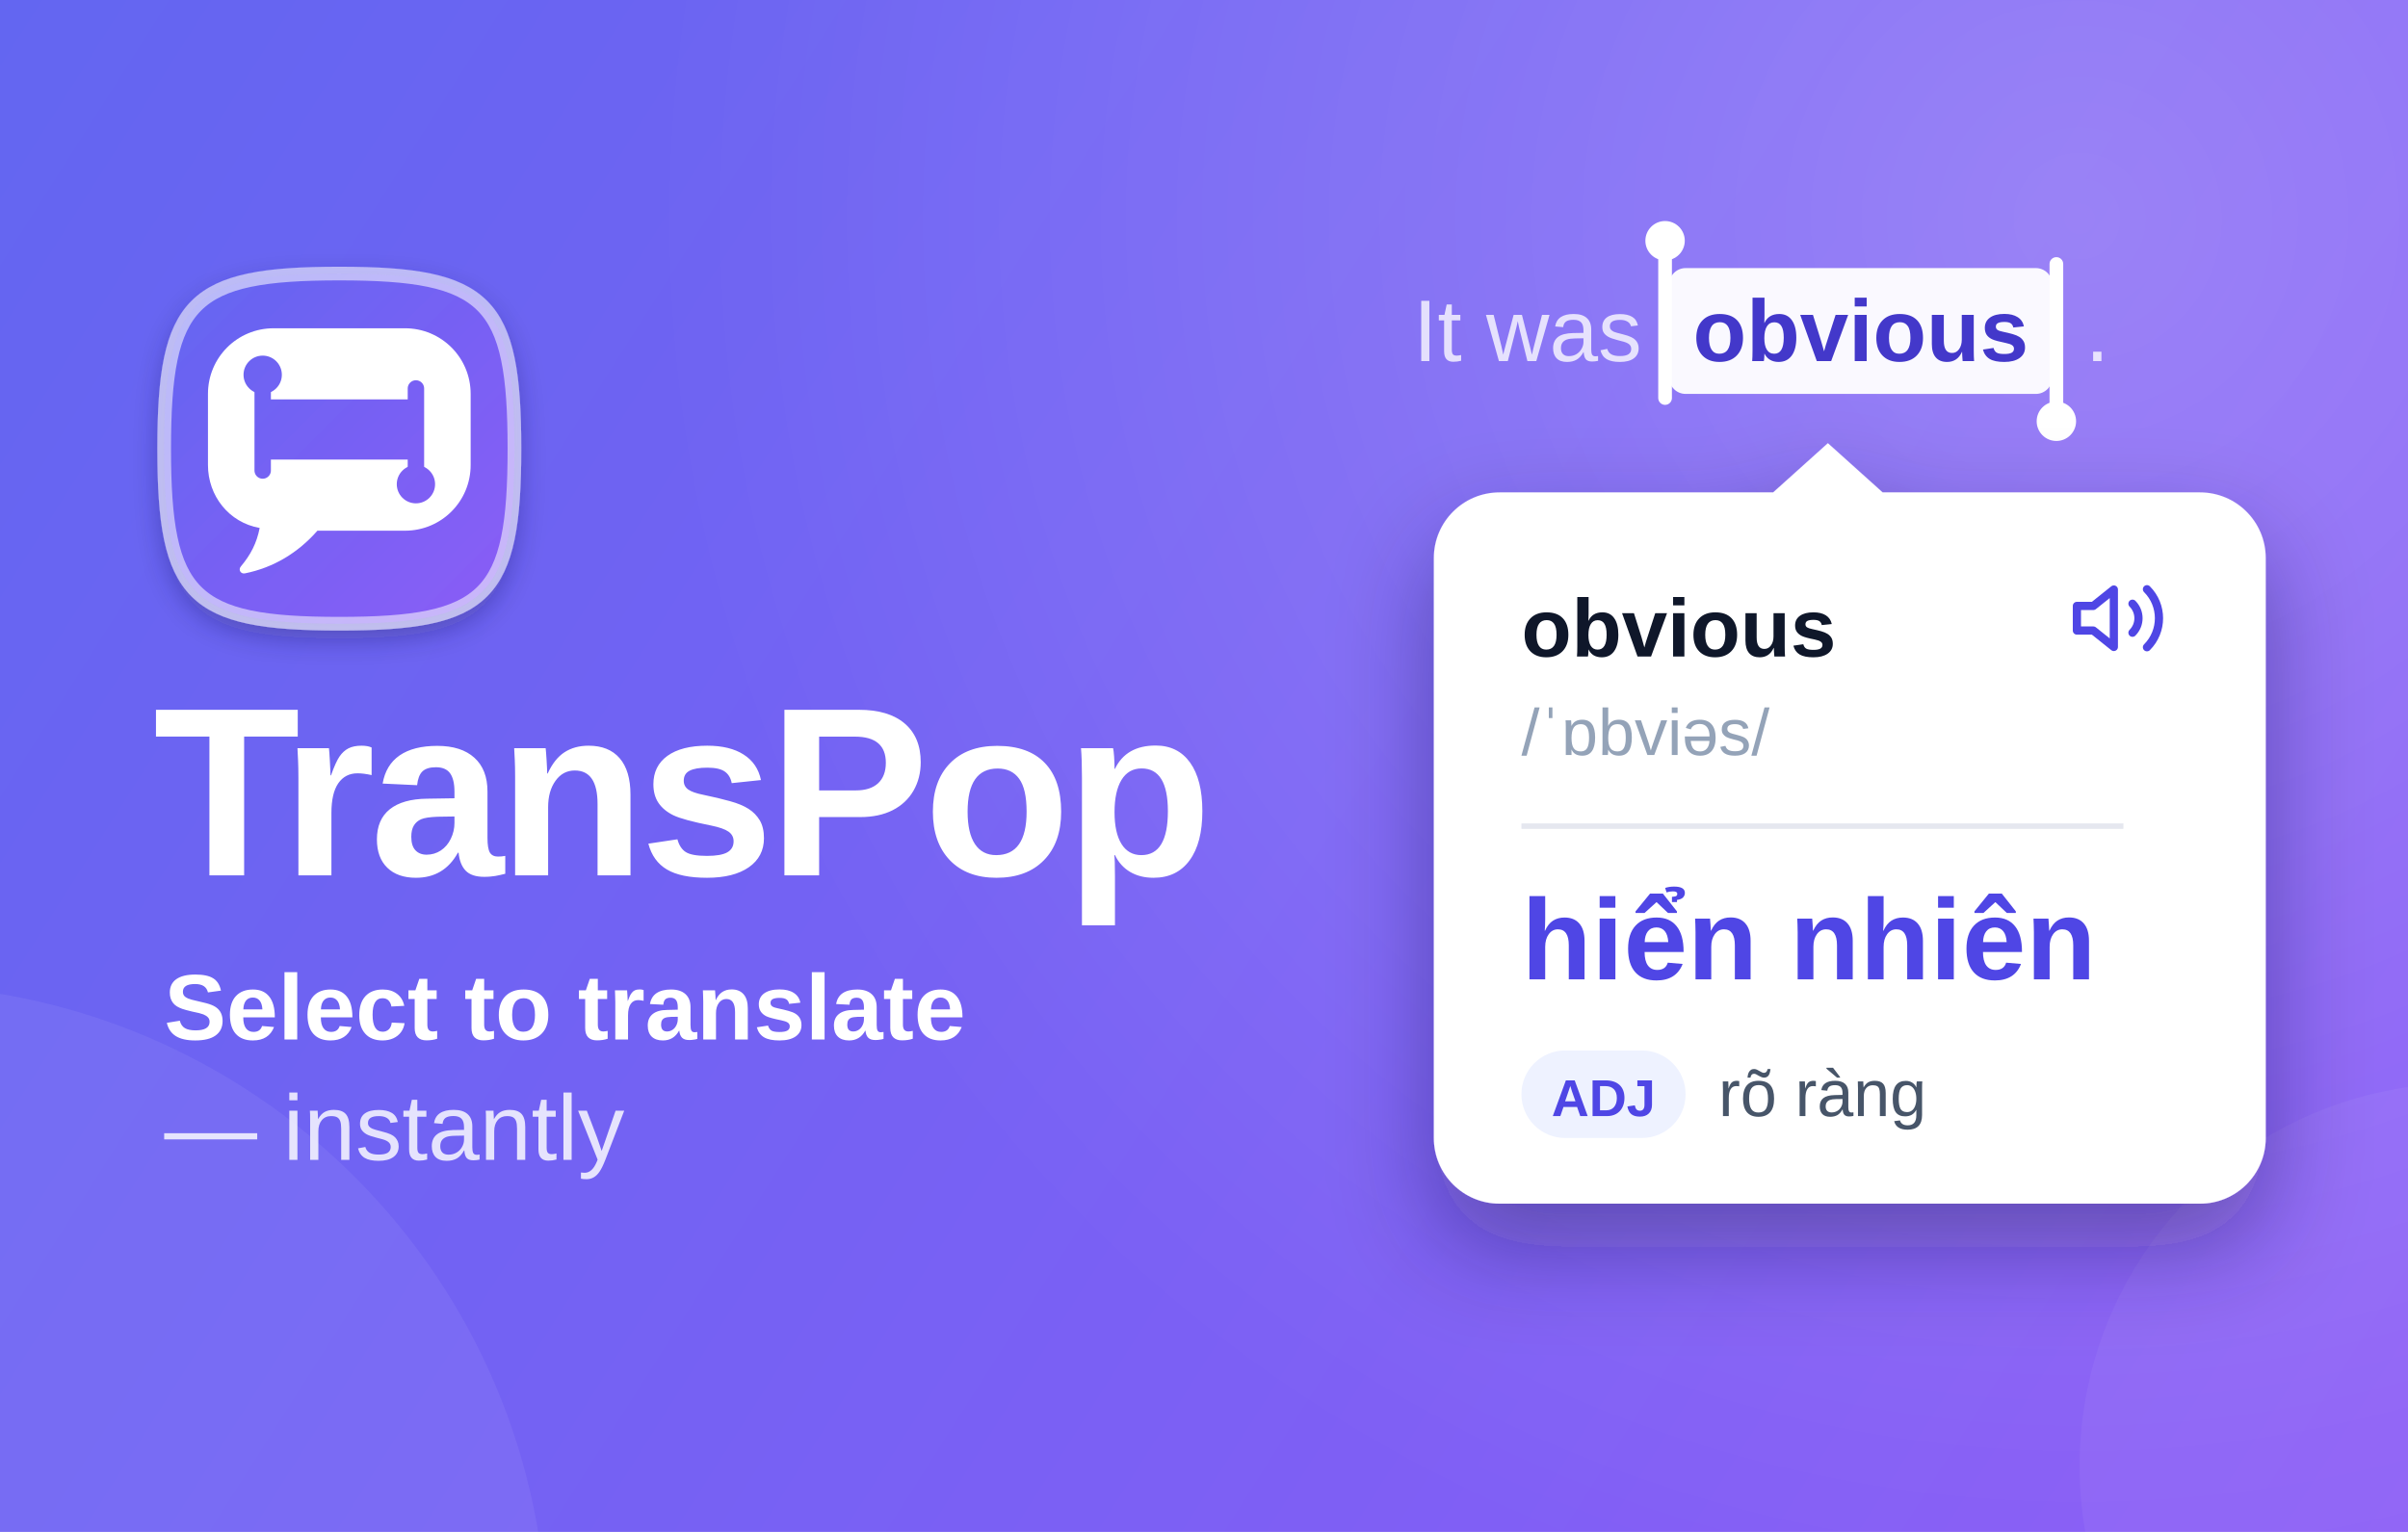
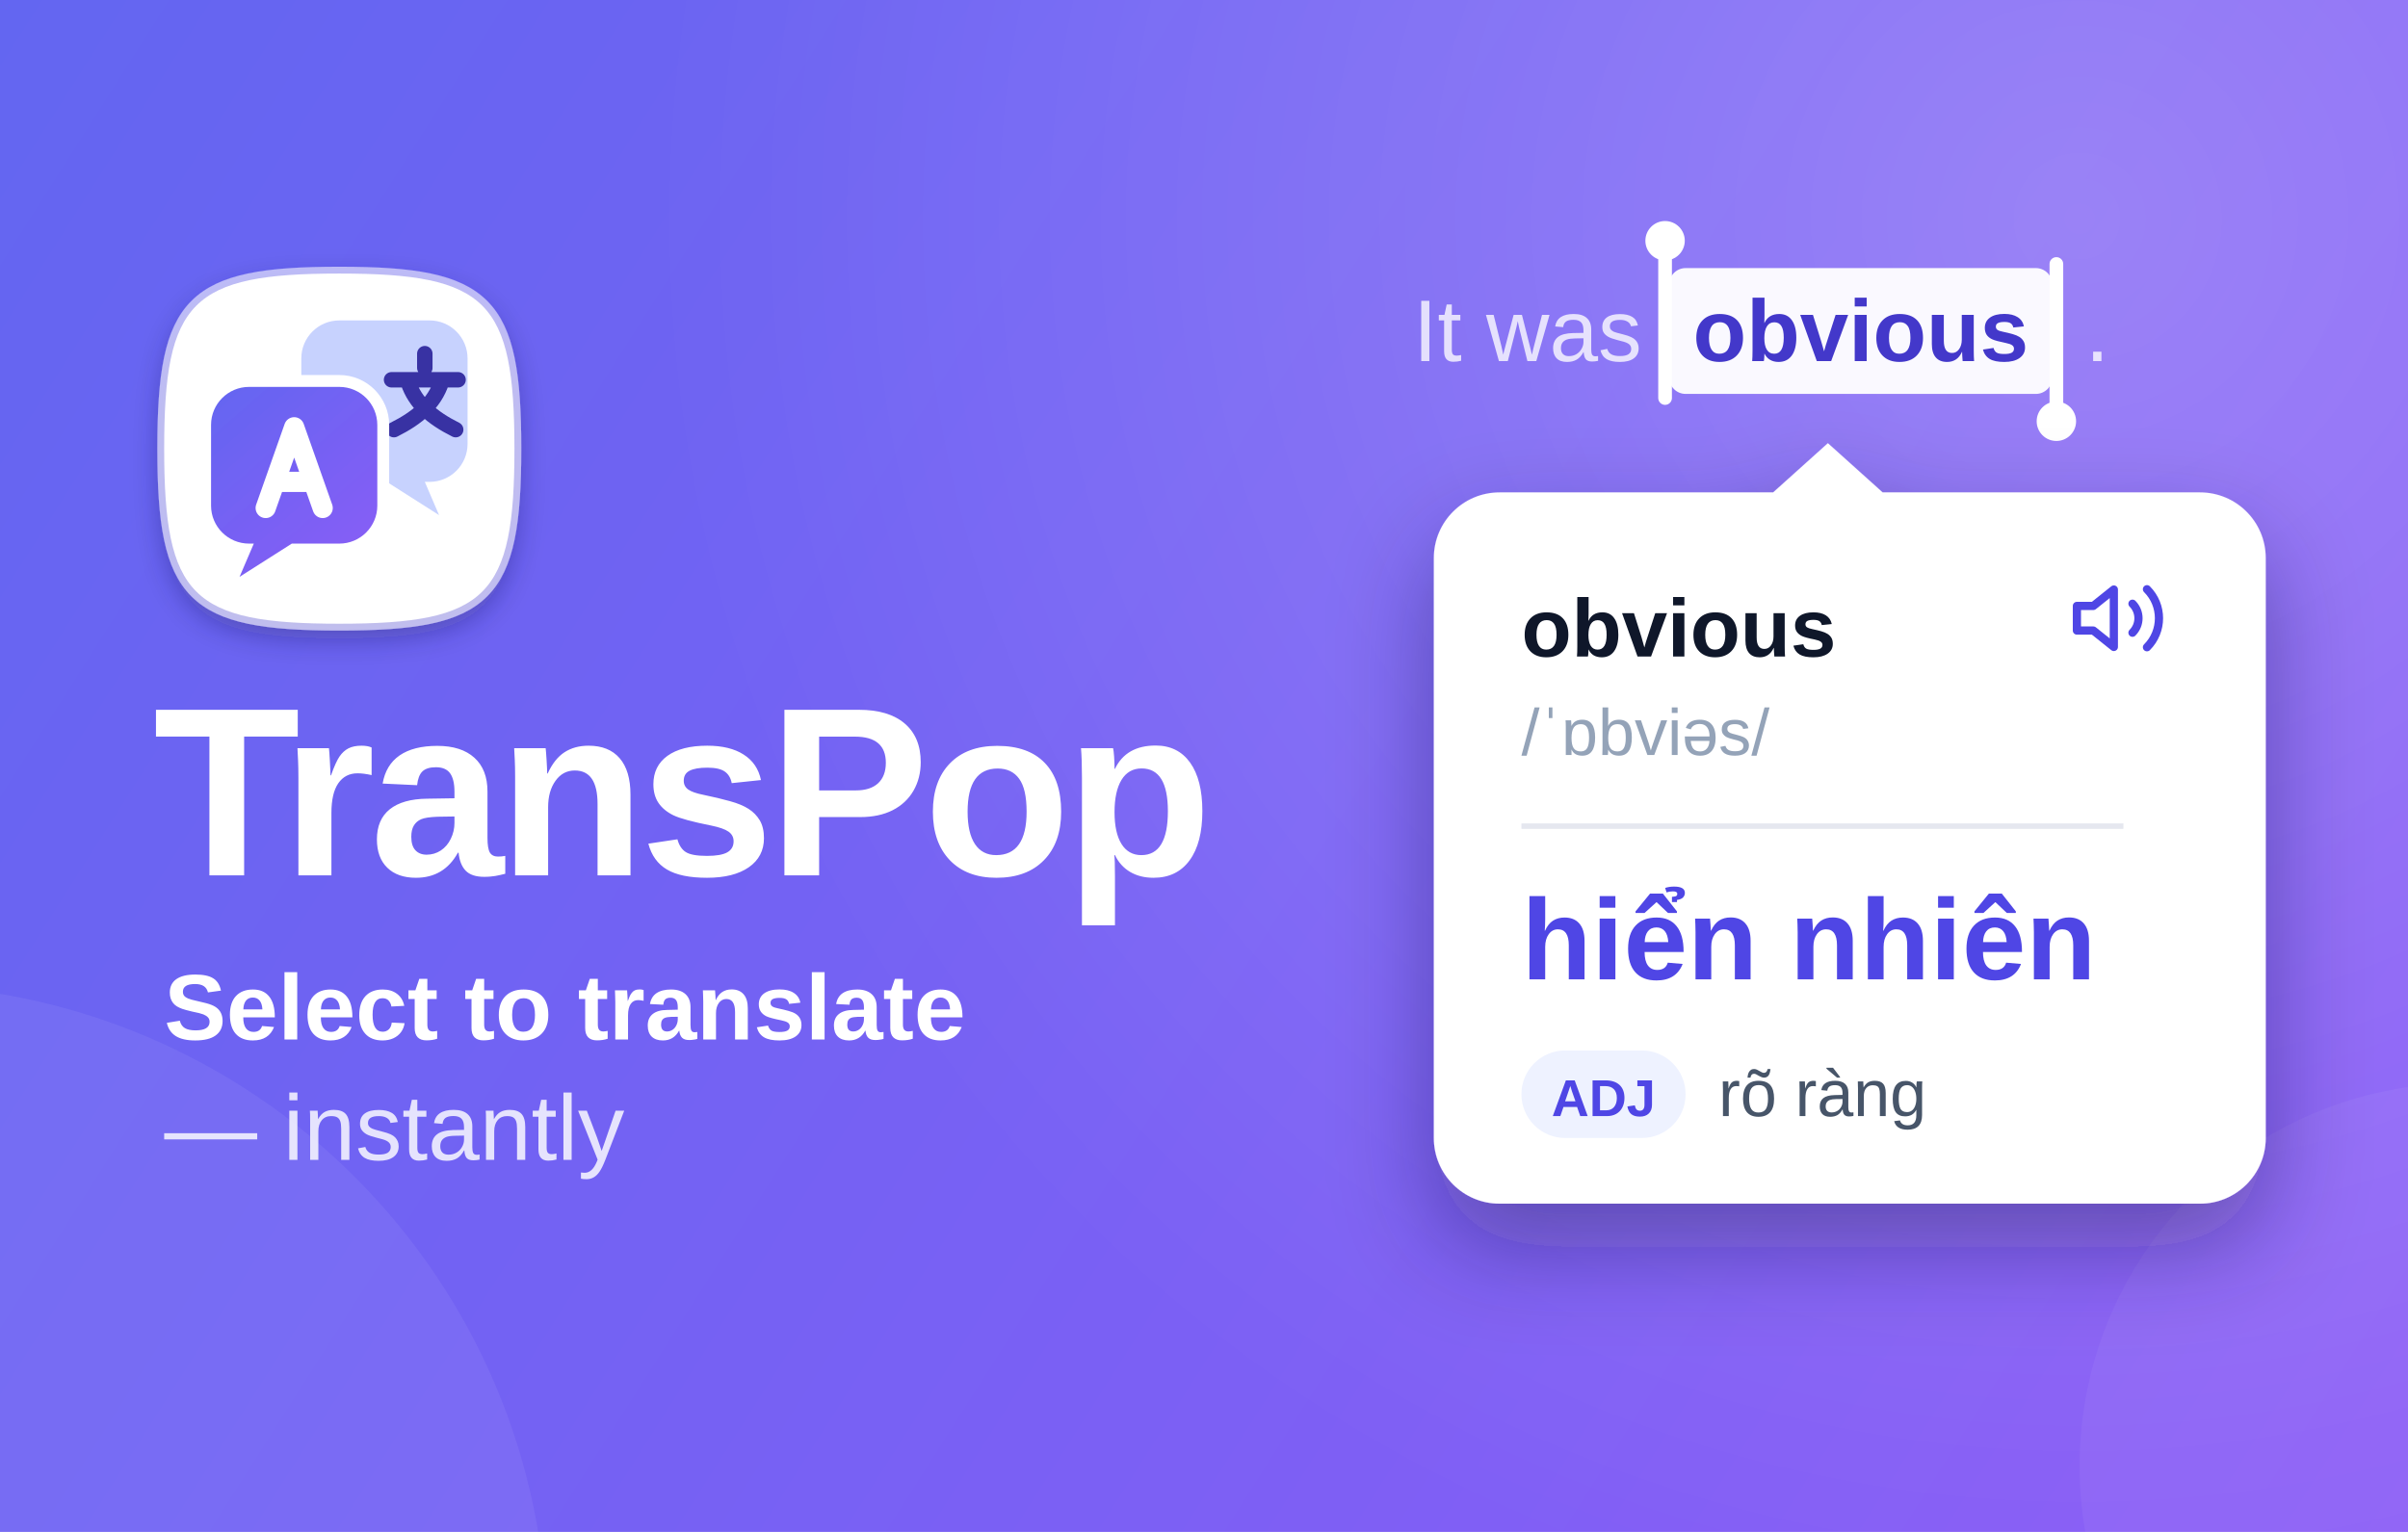
<svg xmlns="http://www.w3.org/2000/svg" width="440" height="280" viewBox="0 0 440 280">
  <defs>
    <linearGradient id="bg" x1="0" y1="0" x2="440" y2="280" gradientUnits="userSpaceOnUse">
      <stop offset="0" stop-color="#6366F1" />
      <stop offset="1" stop-color="#8B5CF6" />
    </linearGradient>
    <linearGradient id="lg" x1="0" y1="0" x2="128" y2="128" gradientUnits="userSpaceOnUse">
      <stop offset="0" stop-color="#6366F1" />
      <stop offset="1" stop-color="#8B5CF6" />
    </linearGradient>
    <radialGradient id="glow" cx="380" cy="40" r="260" gradientUnits="userSpaceOnUse">
      <stop offset="0" stop-color="#FFFFFF" stop-opacity=".22" />
      <stop offset="1" stop-color="#FFFFFF" stop-opacity="0" />
    </radialGradient>
    <filter id="shadow" x="-40%" y="-40%" width="180%" height="200%">
      <feGaussianBlur in="SourceAlpha" stdDeviation="9" />
      <feOffset dy="8" result="b" />
      <feFlood flood-color="#1E1B4B" flood-opacity=".38" />
      <feComposite in2="b" operator="in" />
      <feMerge>
        <feMergeNode />
        <feMergeNode in="SourceGraphic" />
      </feMerge>
    </filter>
    <filter id="shadow-sm" x="-40%" y="-40%" width="180%" height="200%">
      <feGaussianBlur in="SourceAlpha" stdDeviation="5" />
      <feOffset dy="4" result="b" />
      <feFlood flood-color="#1E1B4B" flood-opacity=".35" />
      <feComposite in2="b" operator="in" />
      <feMerge>
        <feMergeNode />
        <feMergeNode in="SourceGraphic" />
      </feMerge>
    </filter>
  </defs>
  <rect width="440" height="280" fill="url(#bg)" />
  <rect width="440" height="280" fill="url(#glow)" />
  <circle cx="-20" cy="300" r="120" fill="#FFFFFF" opacity=".06" />
  <circle cx="450" cy="268" r="70" fill="#FFFFFF" opacity=".05" />
  <g transform="translate(30 50) scale(.5)" filter="url(#shadow-sm)">
-     <path fill="url(#lg)" stroke="#FFFFFF" stroke-opacity=".55" stroke-width="5" d="M64 0C118 0 128 10 128 64S118 128 64 128 0 118 0 64 10 0 64 0Z" />
-     <path fill="#FFFFFF" d="M40 20h48c13.3 0 24 10.7 24 24v26c0 13.3-10.7 24-24 24H56c-7 8-16 13.5-26.5 15.6-1.5.3-2.5-1.3-1.5-2.5 3.6-4.3 5.8-8.5 6.9-14.1C23.6 91 16 81.2 16 70V44c0-13.3 10.7-24 24-24z" />
-     <g fill="url(#lg)">
-       <rect x="36" y="46" width="56" height="22" />
-       <circle cx="36" cy="37" r="7" />
-       <circle cx="92" cy="77" r="7" />
+     <path fill="#FFFFFF" stroke="#FFFFFF" stroke-opacity=".55" stroke-width="5" d="M64 0C118 0 128 10 128 64S118 128 64 128 0 118 0 64 10 0 64 0Z" />
+     <g transform="translate(14 14) scale(.78125)">
+       <defs>
+         <linearGradient id="transpop-front-s" x1="10" y1="40" x2="80" y2="120" gradientUnits="userSpaceOnUse">
+           <stop offset="0" stop-color="#6366F1" />
+           <stop offset="1" stop-color="#8B5CF6" />
+         </linearGradient>
+         <mask id="transpop-cut-s" maskUnits="userSpaceOnUse" x="0" y="0" width="128" height="128">
+           <rect width="128" height="128" fill="#fff" />
+           <path d="M26 40h38a16 16 0 0 1 16 16v34a16 16 0 0 1-16 16H44l-22 14 6-14h-2a16 16 0 0 1-16-16V56a16 16 0 0 1 16-16z" fill="#000" stroke="#000" stroke-width="10" stroke-linejoin="round" />
+         </mask>
+       </defs>
+       <g transform="translate(64 64) scale(1.111) translate(-64 -66)">
+         <g mask="url(#transpop-cut-s)">
+           <path d="M64 12h38a16 16 0 0 1 16 16v36a16 16 0 0 1-16 16h-2l6 14-22-14H64a16 16 0 0 1-16-16V28a16 16 0 0 1 16-16z" fill="#C7D2FE" />
+           <path d="M100 26v6M86 37h28M107 38c-3 9-10 15-20 20M93 38c3 9 10 15 20 20" fill="none" stroke="#3730A3" stroke-width="6.5" stroke-linecap="round" stroke-linejoin="round" />
+         </g>
+         <path d="M26 40h38a16 16 0 0 1 16 16v34a16 16 0 0 1-16 16H44l-22 14 6-14h-2a16 16 0 0 1-16-16V56a16 16 0 0 1 16-16z" fill="url(#transpop-front-s)" />
+         <path d="M33 91 45 57 57 91M37.4 80h15.2" fill="none" stroke="#fff" stroke-width="8.5" stroke-linecap="round" stroke-linejoin="round" />
+       </g>
    </g>
-     <path fill="none" stroke="url(#lg)" stroke-width="6" stroke-linecap="round" d="M36 40v32M92 42v32" />
  </g>
  <g font-family="-apple-system, 'Helvetica Neue', Arial, sans-serif" fill="#FFFFFF">
    <text x="28" y="160" font-size="44" font-weight="700" letter-spacing="-1">TransPop</text>
    <text x="30" y="190" font-size="17" font-weight="600">Select to translate</text>
    <text x="30" y="212" font-size="17" font-weight="400" fill-opacity=".82">— instantly</text>
  </g>
  <g font-family="-apple-system, 'Helvetica Neue', Arial, sans-serif" font-size="16">
    <text x="300" y="66" text-anchor="end" fill="#FFFFFF" fill-opacity=".78">It was</text>
    <rect x="305" y="49" width="70" height="23" rx="3" fill="#FFFFFF" fill-opacity=".95" />
    <text x="340" y="66" text-anchor="middle" fill="#4338CA" font-weight="600">obvious</text>
    <g fill="#FFFFFF">
      <rect x="303" y="45" width="2.5" height="29" rx="1.25" />
      <circle cx="304.25" cy="44" r="3.6" />
      <rect x="374.5" y="47" width="2.5" height="29" rx="1.25" />
      <circle cx="375.75" cy="77" r="3.6" />
    </g>
    <text x="381" y="66" fill="#FFFFFF" fill-opacity=".78">.</text>
  </g>
  <g filter="url(#shadow)">
    <path fill="#FFFFFF" d="M262 102a12 12 0 0 1 12-12h50l10-9 10 9h58a12 12 0 0 1 12 12v106a12 12 0 0 1-12 12H274a12 12 0 0 1-12-12z" />
  </g>
  <g font-family="-apple-system, 'Helvetica Neue', Arial, sans-serif">
    <text x="278" y="120" font-size="15" font-weight="700" fill="#0F172A">obvious</text>
    <text x="278" y="138" font-size="12" fill="#94A3B8">/ˈɒbviəs/</text>
    <g transform="translate(378 104) scale(.75)" fill="none" stroke="#4F46E5" stroke-width="2" stroke-linecap="round" stroke-linejoin="round">
      <polygon points="11 5 6 9 2 9 2 15 6 15 11 19 11 5" />
      <path d="M15.54 8.46a5 5 0 0 1 0 7.07" />
      <path d="M19.07 4.93a10 10 0 0 1 0 14.14" />
    </g>
    <line x1="278" y1="151" x2="388" y2="151" stroke="#E5E7EF" />
    <text x="278" y="179" font-size="21" font-weight="700" fill="#4F46E5">hiển nhiên</text>
    <rect x="278" y="192" width="30" height="16" rx="8" fill="#EEF2FF" />
    <text x="293" y="204" font-size="9.5" font-weight="700" fill="#4F46E5" text-anchor="middle">ADJ</text>
    <text x="314" y="204" font-size="12" fill="#475569">rõ ràng</text>
  </g>
</svg>
